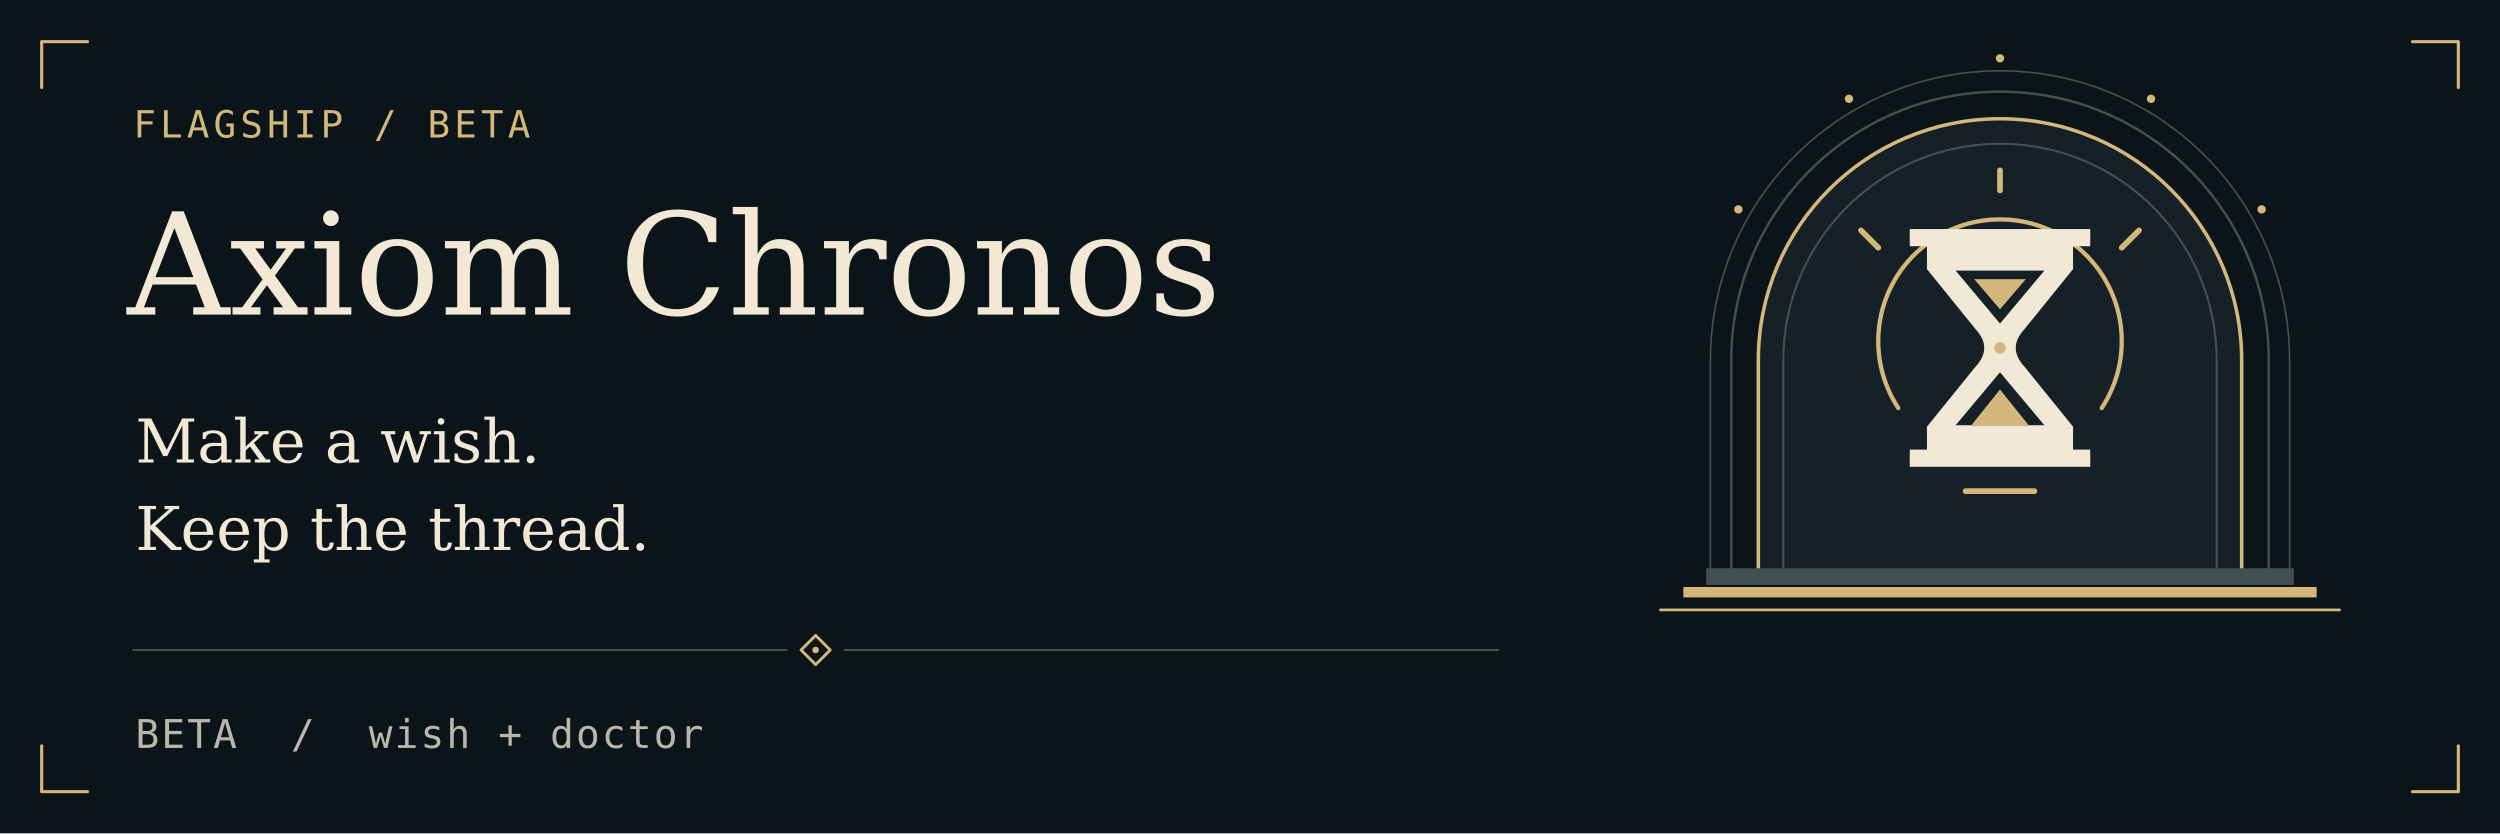
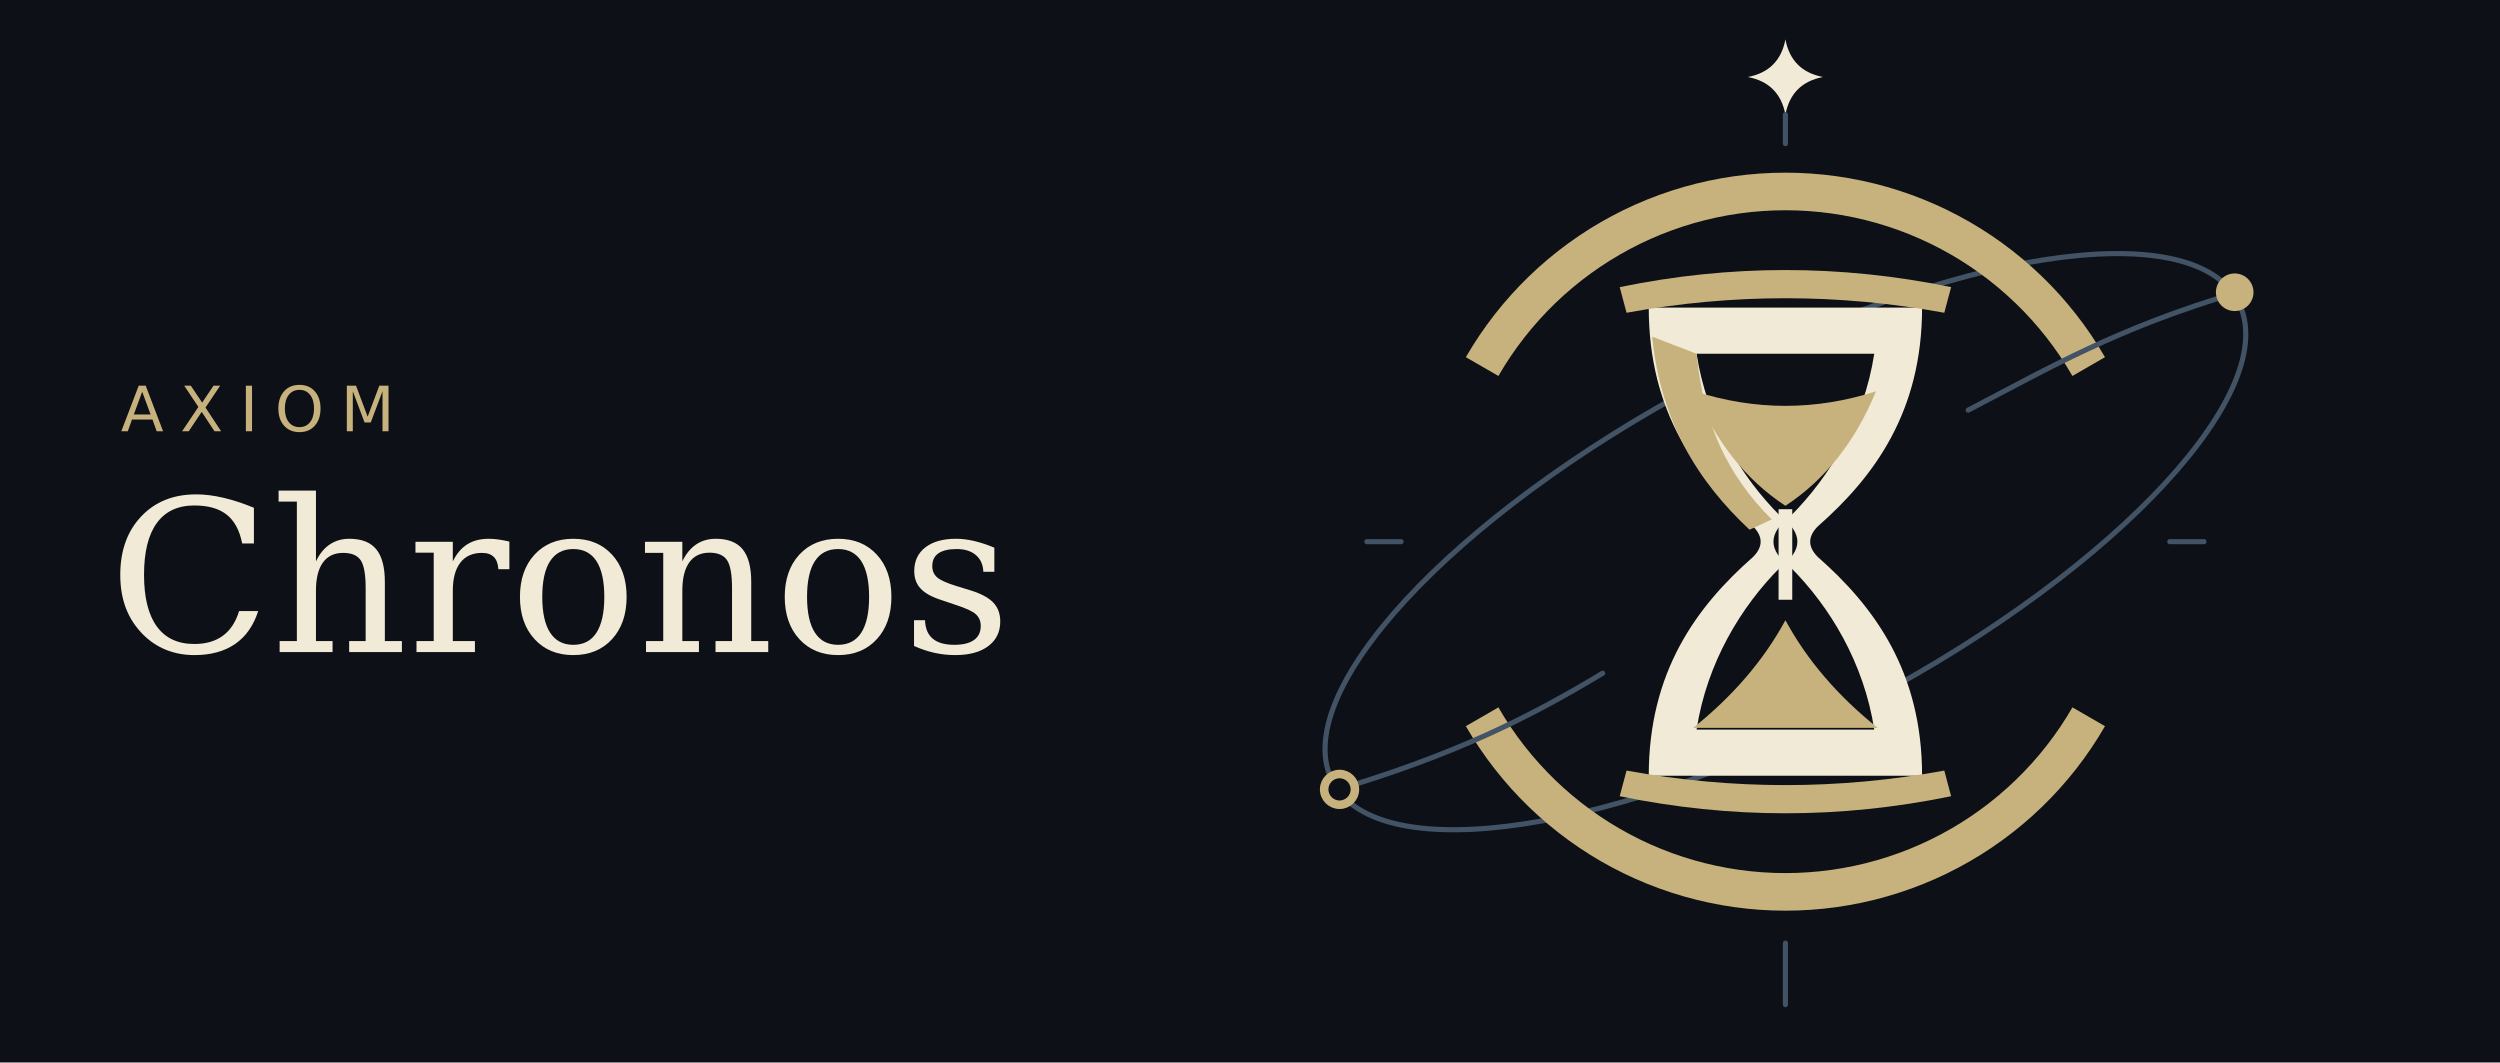
- <svg xmlns="http://www.w3.org/2000/svg" width="1200" height="400" viewBox="0 0 1200 400" role="img" aria-labelledby="title desc">
-   <rect x="0" y="0" width="1200" height="400" rx="0" fill="#0B1519" />
-   <path d="M20 42V20H42" fill="none" stroke="#D4B77B" stroke-width="1.5" stroke-linecap="round" stroke-linejoin="round" />
-   <path d="M1180 42V20H1158" fill="none" stroke="#D4B77B" stroke-width="1.5" stroke-linecap="round" stroke-linejoin="round" />
-   <path d="M20 358V380H42" fill="none" stroke="#D4B77B" stroke-width="1.5" stroke-linecap="round" stroke-linejoin="round" />
-   <path d="M1180 358V380H1158" fill="none" stroke="#D4B77B" stroke-width="1.5" stroke-linecap="round" stroke-linejoin="round" />
-   <g fill="#D4B77B" aria-label="FLAGSHIP / BETA">
-     <path d="M233 1493H1112V1323H436V883H1049V713H436V0H233Z" transform="translate(64.000 66) scale(0.00878906 -0.00878906)" />
-     <path d="M215 1493H418V170H1139V0H215Z" transform="translate(76.837 66) scale(0.00878906 -0.00878906)" />
-     <path d="M616 1315 403 551H829ZM494 1493H739L1196 0H987L877 389H354L246 0H37Z" transform="translate(89.674 66) scale(0.00878906 -0.00878906)" />
-     <path d="M1104 123Q1023 48 921.5 9.5Q820 -29 702 -29Q418 -29 260.0 174.5Q102 378 102 745Q102 1111 262.0 1315.5Q422 1520 707 1520Q801 1520 887.0 1493.5Q973 1467 1053 1413V1206Q972 1283 887.0 1319.5Q802 1356 707 1356Q510 1356 411.5 1203.5Q313 1051 313 745Q313 434 408.5 284.5Q504 135 702 135Q769 135 819.5 150.5Q870 166 911 199V600H694V766H1104Z" transform="translate(102.511 66) scale(0.00878906 -0.00878906)" />
-     <path d="M1012 1442V1237Q920 1296 827.5 1326.0Q735 1356 641 1356Q498 1356 415.0 1289.5Q332 1223 332 1110Q332 1011 386.5 959.0Q441 907 590 872L696 848Q906 799 1002.0 694.0Q1098 589 1098 408Q1098 195 966.0 83.0Q834 -29 582 -29Q477 -29 371.0 -6.5Q265 16 158 61V276Q273 203 375.5 169.0Q478 135 582 135Q735 135 820.0 203.5Q905 272 905 395Q905 507 846.5 566.0Q788 625 643 657L535 682Q327 729 233.0 824.0Q139 919 139 1079Q139 1279 273.5 1399.5Q408 1520 631 1520Q717 1520 812.0 1500.5Q907 1481 1012 1442Z" transform="translate(115.348 66) scale(0.00878906 -0.00878906)" />
-     <path d="M137 1493H340V881H893V1493H1096V0H893V711H340V0H137Z" transform="translate(128.185 66) scale(0.00878906 -0.00878906)" />
-     <path d="M201 1493H1030V1323H717V170H1030V0H201V170H514V1323H201Z" transform="translate(141.021 66) scale(0.00878906 -0.00878906)" />
-     <path d="M399 1327V766H633Q773 766 851.5 840.0Q930 914 930 1047Q930 1180 852.0 1253.5Q774 1327 633 1327ZM197 1493H633Q883 1493 1012.0 1379.5Q1141 1266 1141 1047Q1141 826 1012.5 713.0Q884 600 633 600H399V0H197Z" transform="translate(153.858 66) scale(0.00878906 -0.00878906)" />
-     <path d="M889 1493H1079L293 -190H102Z" transform="translate(179.532 66) scale(0.00878906 -0.00878906)" />
-     <path d="M369 713V166H608Q784 166 859.0 227.5Q934 289 934 430Q934 576 855.0 644.5Q776 713 608 713ZM369 1327V877H604Q750 877 815.5 933.0Q881 989 881 1114Q881 1227 816.5 1277.0Q752 1327 604 1327ZM166 1493H608Q837 1493 961.0 1394.0Q1085 1295 1085 1114Q1085 977 1019.5 898.0Q954 819 823 799Q970 777 1053.5 673.5Q1137 570 1137 410Q1137 207 1004.0 103.5Q871 0 608 0H166Z" transform="translate(205.206 66) scale(0.00878906 -0.00878906)" />
-     <path d="M197 1493H1083V1323H399V881H1053V711H399V170H1102V0H197Z" transform="translate(218.043 66) scale(0.00878906 -0.00878906)" />
-     <path d="M47 1493H1186V1323H719V0H516V1323H47Z" transform="translate(230.880 66) scale(0.00878906 -0.00878906)" />
-     <path d="M616 1315 403 551H829ZM494 1493H739L1196 0H987L877 389H354L246 0H37Z" transform="translate(243.717 66) scale(0.00878906 -0.00878906)" />
+ <svg xmlns="http://www.w3.org/2000/svg" width="1200" height="510" viewBox="0 0 1200 510" role="img" aria-labelledby="title desc">
+   <rect x="0" y="0" width="1200" height="510" rx="0" fill="#0d1117" />
+   <g fill="#c7b27d" aria-label="AXIOM">
+     <path d="M700 1294 426 551H975ZM586 1493H815L1384 0H1174L1038 383H365L229 0H16Z" transform="translate(58.000 207) scale(0.01464844 -0.01464844)" />
+     <path d="M129 1493H346L717 938L1090 1493H1307L827 776L1339 0H1122L702 635L279 0H61L594 797Z" transform="translate(86.522 207) scale(0.01464844 -0.01464844)" />
+     <path d="M201 1493H403V0H201Z" transform="translate(115.074 207) scale(0.01464844 -0.01464844)" />
+     <path d="M807 1356Q587 1356 457.5 1192.0Q328 1028 328 745Q328 463 457.5 299.0Q587 135 807 135Q1027 135 1155.5 299.0Q1284 463 1284 745Q1284 1028 1155.5 1192.0Q1027 1356 807 1356ZM807 1520Q1121 1520 1309.0 1309.5Q1497 1099 1497 745Q1497 392 1309.0 181.5Q1121 -29 807 -29Q492 -29 303.5 181.0Q115 391 115 745Q115 1099 303.5 1309.5Q492 1520 807 1520Z" transform="translate(131.922 207) scale(0.01464844 -0.01464844)" />
+     <path d="M201 1493H502L883 477L1266 1493H1567V0H1370V1311L985 287H782L397 1311V0H201Z" transform="translate(163.535 207) scale(0.01464844 -0.01464844)" />
  </g>
-   <g fill="#F1E8D5" aria-label="Axiom Chronos">
-     <path d="M410 541H958L684 1251ZM-12 0V106H119L651 1493H819L1352 106H1499V0H956V106H1122L997 434H369L244 106H408V0Z" transform="translate(61.000 151) scale(0.03320312 -0.03320312)" />
-     <path d="M596 649 819 956H676V1063H1085V956H944L659 563L991 106H1130V0H639V106H774L543 424L311 106H449V0H45V106H186L479 510L156 956H25V1063H500V956H373Z" transform="translate(110.107 151) scale(0.03320312 -0.03320312)" />
-     <path d="M199 1393Q199 1439 232.5 1473.0Q266 1507 313 1507Q359 1507 392.5 1473.0Q426 1439 426 1393Q426 1346 393.0 1313.0Q360 1280 313 1280Q266 1280 232.5 1313.0Q199 1346 199 1393ZM434 106H608V0H74V106H250V956H74V1063H434Z" transform="translate(148.457 151) scale(0.03320312 -0.03320312)" />
-     <path d="M616 70Q764 70 839.5 187.0Q915 304 915 532Q915 760 839.5 876.5Q764 993 616 993Q468 993 392.5 876.5Q317 760 317 532Q317 304 393.0 187.0Q469 70 616 70ZM616 -29Q384 -29 243.0 124.5Q102 278 102 532Q102 786 242.5 939.0Q383 1092 616 1092Q849 1092 989.5 939.0Q1130 786 1130 532Q1130 278 989.5 124.5Q849 -29 616 -29Z" transform="translate(170.205 151) scale(0.03320312 -0.03320312)" />
-     <path d="M1061 856Q1114 973 1196.5 1032.5Q1279 1092 1389 1092Q1556 1092 1638.0 988.5Q1720 885 1720 676V106H1886V0H1376V106H1536V655Q1536 818 1488.0 887.0Q1440 956 1329 956Q1206 956 1141.5 863.0Q1077 770 1077 592V106H1237V0H733V106H893V662Q893 821 845.0 888.5Q797 956 686 956Q563 956 498.5 863.0Q434 770 434 592V106H594V0H84V106H250V958H74V1063H434V874Q485 980 564.0 1036.0Q643 1092 743 1092Q867 1092 950.0 1030.5Q1033 969 1061 856Z" transform="translate(211.145 151) scale(0.03320312 -0.03320312)" />
-     <path d="M1444 395Q1378 186 1222.5 78.5Q1067 -29 829 -29Q683 -29 558.0 21.0Q433 71 336 168Q224 280 169.5 422.5Q115 565 115 745Q115 1093 316.0 1306.5Q517 1520 846 1520Q968 1520 1106.0 1488.0Q1244 1456 1403 1391V1047H1290Q1253 1235 1141.5 1324.0Q1030 1413 829 1413Q590 1413 467.0 1243.5Q344 1074 344 745Q344 417 467.0 247.5Q590 78 829 78Q996 78 1104.0 157.5Q1212 237 1260 395Z" transform="translate(297.240 151) scale(0.03320312 -0.03320312)" />
-     <path d="M84 0V106H250V1450H74V1556H434V874Q485 982 566.5 1037.0Q648 1092 756 1092Q932 1092 1015.0 991.0Q1098 890 1098 676V106H1262V0H754V106H913V618Q913 813 865.5 884.5Q818 956 696 956Q568 956 501.0 863.0Q434 770 434 592V106H594V0Z" transform="translate(349.270 151) scale(0.03320312 -0.03320312)" />
-     <path d="M979 1065V799H873Q868 878 829.0 917.0Q790 956 715 956Q579 956 506.5 862.0Q434 768 434 592V106H647V0H84V106H250V958H74V1063H434V874Q488 985 573.0 1038.5Q658 1092 780 1092Q825 1092 874.5 1085.0Q924 1078 979 1065Z" transform="translate(393.064 151) scale(0.03320312 -0.03320312)" />
-     <path d="M616 70Q764 70 839.5 187.0Q915 304 915 532Q915 760 839.5 876.5Q764 993 616 993Q468 993 392.5 876.5Q317 760 317 532Q317 304 393.0 187.0Q469 70 616 70ZM616 -29Q384 -29 243.0 124.5Q102 278 102 532Q102 786 242.5 939.0Q383 1092 616 1092Q849 1092 989.5 939.0Q1130 786 1130 532Q1130 278 989.5 124.5Q849 -29 616 -29Z" transform="translate(425.570 151) scale(0.03320312 -0.03320312)" />
-     <path d="M84 0V106H250V956H74V1063H434V874Q485 982 566.5 1037.0Q648 1092 756 1092Q932 1092 1015.0 991.0Q1098 890 1098 676V106H1262V0H754V106H913V618Q913 813 865.0 885.5Q817 958 696 958Q568 958 501.0 864.5Q434 771 434 592V106H594V0Z" transform="translate(466.510 151) scale(0.03320312 -0.03320312)" />
-     <path d="M616 70Q764 70 839.5 187.0Q915 304 915 532Q915 760 839.5 876.5Q764 993 616 993Q468 993 392.5 876.5Q317 760 317 532Q317 304 393.0 187.0Q469 70 616 70ZM616 -29Q384 -29 243.0 124.5Q102 278 102 532Q102 786 242.5 939.0Q383 1092 616 1092Q849 1092 989.5 939.0Q1130 786 1130 532Q1130 278 989.5 124.5Q849 -29 616 -29Z" transform="translate(510.305 151) scale(0.03320312 -0.03320312)" />
-     <path d="M115 59V307H221Q225 188 295.5 129.0Q366 70 504 70Q628 70 693.0 116.5Q758 163 758 252Q758 322 710.5 365.0Q663 408 510 457L377 502Q240 546 178.5 612.0Q117 678 117 780Q117 926 224.0 1009.0Q331 1092 520 1092Q604 1092 697.0 1070.0Q790 1048 889 1006V774H783Q779 877 711.0 935.0Q643 993 526 993Q410 993 350.5 952.0Q291 911 291 829Q291 762 336.0 721.5Q381 681 516 639L662 594Q813 547 879.5 476.5Q946 406 946 295Q946 144 830.5 57.5Q715 -29 512 -29Q409 -29 311.0 -7.0Q213 15 115 59Z" transform="translate(551.244 151) scale(0.03320312 -0.03320312)" />
+   <g fill="#f1ead6" aria-label="Chronos">
+     <path d="M1444 395Q1378 186 1222.5 78.5Q1067 -29 829 -29Q683 -29 558.0 21.0Q433 71 336 168Q224 280 169.5 422.5Q115 565 115 745Q115 1093 316.0 1306.5Q517 1520 846 1520Q968 1520 1106.0 1488.0Q1244 1456 1403 1391V1047H1290Q1253 1235 1141.5 1324.0Q1030 1413 829 1413Q590 1413 467.0 1243.5Q344 1074 344 745Q344 417 467.0 247.5Q590 78 829 78Q996 78 1104.0 157.5Q1212 237 1260 395Z" transform="translate(52.000 313) scale(0.04980469 -0.04980469)" />
+     <path d="M84 0V106H250V1450H74V1556H434V874Q485 982 566.5 1037.0Q648 1092 756 1092Q932 1092 1015.0 991.0Q1098 890 1098 676V106H1262V0H754V106H913V618Q913 813 865.5 884.5Q818 956 696 956Q568 956 501.0 863.0Q434 770 434 592V106H594V0Z" transform="translate(130.044 313) scale(0.04980469 -0.04980469)" />
+     <path d="M979 1065V799H873Q868 878 829.0 917.0Q790 956 715 956Q579 956 506.5 862.0Q434 768 434 592V106H647V0H84V106H250V958H74V1063H434V874Q488 985 573.0 1038.5Q658 1092 780 1092Q825 1092 874.5 1085.0Q924 1078 979 1065Z" transform="translate(195.736 313) scale(0.04980469 -0.04980469)" />
+     <path d="M616 70Q764 70 839.5 187.0Q915 304 915 532Q915 760 839.5 876.5Q764 993 616 993Q468 993 392.5 876.5Q317 760 317 532Q317 304 393.0 187.0Q469 70 616 70ZM616 -29Q384 -29 243.0 124.5Q102 278 102 532Q102 786 242.5 939.0Q383 1092 616 1092Q849 1092 989.5 939.0Q1130 786 1130 532Q1130 278 989.5 124.5Q849 -29 616 -29Z" transform="translate(244.495 313) scale(0.04980469 -0.04980469)" />
+     <path d="M84 0V106H250V956H74V1063H434V874Q485 982 566.5 1037.0Q648 1092 756 1092Q932 1092 1015.0 991.0Q1098 890 1098 676V106H1262V0H754V106H913V618Q913 813 865.0 885.5Q817 958 696 958Q568 958 501.0 864.5Q434 771 434 592V106H594V0Z" transform="translate(305.904 313) scale(0.04980469 -0.04980469)" />
+     <path d="M616 70Q764 70 839.5 187.0Q915 304 915 532Q915 760 839.5 876.5Q764 993 616 993Q468 993 392.5 876.5Q317 760 317 532Q317 304 393.0 187.0Q469 70 616 70ZM616 -29Q384 -29 243.0 124.5Q102 278 102 532Q102 786 242.5 939.0Q383 1092 616 1092Q849 1092 989.5 939.0Q1130 786 1130 532Q1130 278 989.5 124.5Q849 -29 616 -29Z" transform="translate(371.597 313) scale(0.04980469 -0.04980469)" />
+     <path d="M115 59V307H221Q225 188 295.5 129.0Q366 70 504 70Q628 70 693.0 116.5Q758 163 758 252Q758 322 710.5 365.0Q663 408 510 457L377 502Q240 546 178.5 612.0Q117 678 117 780Q117 926 224.0 1009.0Q331 1092 520 1092Q604 1092 697.0 1070.0Q790 1048 889 1006V774H783Q779 877 711.0 935.0Q643 993 526 993Q410 993 350.5 952.0Q291 911 291 829Q291 762 336.0 721.5Q381 681 516 639L662 594Q813 547 879.5 476.5Q946 406 946 295Q946 144 830.5 57.5Q715 -29 512 -29Q409 -29 311.0 -7.0Q213 15 115 59Z" transform="translate(433.006 313) scale(0.04980469 -0.04980469)" />
  </g>
-   <g fill="#F1E8D5" aria-label="Make a wish.">
-     <path d="M113 0V106H303V1386H102V1493H537L1061 430L1585 1493H1993V1386H1794V106H1985V0H1401V106H1591V1260L1079 219H938L426 1260V106H616V0Z" transform="translate(65.000 222) scale(0.01416016 -0.01416016)" />
-     <path d="M815 334V559H578Q441 559 374.0 500.0Q307 441 307 319Q307 208 375.0 143.0Q443 78 559 78Q674 78 744.5 149.0Q815 220 815 334ZM999 664V106H1163V0H815V115Q754 41 674.0 6.0Q594 -29 487 -29Q310 -29 206.0 65.0Q102 159 102 319Q102 484 221.0 575.0Q340 666 557 666H815V739Q815 860 741.5 926.5Q668 993 535 993Q425 993 360.0 943.0Q295 893 279 795H184V1010Q280 1051 370.5 1071.5Q461 1092 547 1092Q768 1092 883.5 982.5Q999 873 999 664Z" transform="translate(94.694 222) scale(0.01416016 -0.01416016)" />
-     <path d="M586 0H70V106H236V1450H59V1556H420V543L868 956H715V1063H1196V956H1014L698 664L1102 106H1255V0H731V106H883L565 543L420 408V106H586Z" transform="translate(111.983 222) scale(0.01416016 -0.01416016)" />
-     <path d="M1110 512H317V504Q317 289 398.0 179.5Q479 70 637 70Q758 70 835.5 133.5Q913 197 944 322H1092Q1048 147 929.5 59.0Q811 -29 618 -29Q385 -29 243.5 124.5Q102 278 102 532Q102 784 241.0 938.0Q380 1092 606 1092Q847 1092 976.0 943.5Q1105 795 1110 512ZM893 618Q887 804 814.5 898.5Q742 993 606 993Q479 993 406.0 898.0Q333 803 317 618Z" transform="translate(129.556 222) scale(0.01416016 -0.01416016)" />
-     <path d="M815 334V559H578Q441 559 374.0 500.0Q307 441 307 319Q307 208 375.0 143.0Q443 78 559 78Q674 78 744.5 149.0Q815 220 815 334ZM999 664V106H1163V0H815V115Q754 41 674.0 6.0Q594 -29 487 -29Q310 -29 206.0 65.0Q102 159 102 319Q102 484 221.0 575.0Q340 666 557 666H815V739Q815 860 741.5 926.5Q668 993 535 993Q425 993 360.0 943.0Q295 893 279 795H184V1010Q280 1051 370.5 1071.5Q461 1092 547 1092Q768 1092 883.5 982.5Q999 873 999 664Z" transform="translate(155.937 222) scale(0.01416016 -0.01416016)" />
-     <path d="M983 1063 1255 233 1495 956H1341V1063H1726V956H1608L1292 0H1139L877 795L614 0H467L152 956H33V1063H514V956H342L580 233L854 1063Z" transform="translate(182.444 222) scale(0.01416016 -0.01416016)" />
-     <path d="M199 1393Q199 1439 232.5 1473.0Q266 1507 313 1507Q359 1507 392.5 1473.0Q426 1439 426 1393Q426 1346 393.0 1313.0Q360 1280 313 1280Q266 1280 232.5 1313.0Q199 1346 199 1393ZM434 106H608V0H74V106H250V956H74V1063H434Z" transform="translate(207.267 222) scale(0.01416016 -0.01416016)" />
-     <path d="M115 59V307H221Q225 188 295.5 129.0Q366 70 504 70Q628 70 693.0 116.5Q758 163 758 252Q758 322 710.5 365.0Q663 408 510 457L377 502Q240 546 178.5 612.0Q117 678 117 780Q117 926 224.0 1009.0Q331 1092 520 1092Q604 1092 697.0 1070.0Q790 1048 889 1006V774H783Q779 877 711.0 935.0Q643 993 526 993Q410 993 350.5 952.0Q291 911 291 829Q291 762 336.0 721.5Q381 681 516 639L662 594Q813 547 879.5 476.5Q946 406 946 295Q946 144 830.5 57.5Q715 -29 512 -29Q409 -29 311.0 -7.0Q213 15 115 59Z" transform="translate(216.542 222) scale(0.01416016 -0.01416016)" />
-     <path d="M84 0V106H250V1450H74V1556H434V874Q485 982 566.5 1037.0Q648 1092 756 1092Q932 1092 1015.0 991.0Q1098 890 1098 676V106H1262V0H754V106H913V618Q913 813 865.5 884.5Q818 956 696 956Q568 956 501.0 863.0Q434 770 434 592V106H594V0Z" transform="translate(231.424 222) scale(0.01416016 -0.01416016)" />
-     <path d="M193 104Q193 160 231.0 199.0Q269 238 326 238Q381 238 420.0 199.0Q459 160 459 104Q459 49 420.0 10.0Q381 -29 326 -29Q269 -29 231.0 9.5Q193 48 193 104Z" transform="translate(250.102 222) scale(0.01416016 -0.01416016)" />
-   </g>
-   <g fill="#F1E8D5" aria-label="Keep the thread.">
-     <path d="M113 0V106H303V1386H113V1493H696V1386H506V821L1149 1386H987V1493H1483V1386H1315L674 823L1391 106H1561V0H1214L506 709V106H696V0Z" transform="translate(65.000 264) scale(0.01416016 -0.01416016)" />
-     <path d="M1110 512H317V504Q317 289 398.0 179.5Q479 70 637 70Q758 70 835.5 133.5Q913 197 944 322H1092Q1048 147 929.5 59.0Q811 -29 618 -29Q385 -29 243.5 124.5Q102 278 102 532Q102 784 241.0 938.0Q380 1092 606 1092Q847 1092 976.0 943.5Q1105 795 1110 512ZM893 618Q887 804 814.5 898.5Q742 993 606 993Q479 993 406.0 898.0Q333 803 317 618Z" transform="translate(86.665 264) scale(0.01416016 -0.01416016)" />
-     <path d="M1110 512H317V504Q317 289 398.0 179.5Q479 70 637 70Q758 70 835.5 133.5Q913 197 944 322H1092Q1048 147 929.5 59.0Q811 -29 618 -29Q385 -29 243.5 124.5Q102 278 102 532Q102 784 241.0 938.0Q380 1092 606 1092Q847 1092 976.0 943.5Q1105 795 1110 512ZM893 618Q887 804 814.5 898.5Q742 993 606 993Q479 993 406.0 898.0Q333 803 317 618Z" transform="translate(103.827 264) scale(0.01416016 -0.01416016)" />
-     <path d="M420 584V479Q420 287 493.5 186.5Q567 86 707 86Q848 86 920.5 199.0Q993 312 993 532Q993 753 920.5 865.0Q848 977 707 977Q567 977 493.5 876.0Q420 775 420 584ZM236 956H59V1063H420V897Q474 997 557.5 1044.5Q641 1092 764 1092Q960 1092 1084.0 937.0Q1208 782 1208 532Q1208 282 1084.0 126.5Q960 -29 764 -29Q641 -29 557.5 18.5Q474 66 420 166V-319H594V-426H59V-319H236Z" transform="translate(120.989 264) scale(0.01416016 -0.01416016)" />
-     <path d="M221 956H59V1063H221V1393H406V1063H752V956H406V281Q406 146 432.0 108.0Q458 70 528 70Q600 70 633.0 112.5Q666 155 668 250H807Q799 105 728.0 38.0Q657 -29 512 -29Q353 -29 287.0 41.5Q221 112 221 281Z" transform="translate(148.771 264) scale(0.01416016 -0.01416016)" />
-     <path d="M84 0V106H250V1450H74V1556H434V874Q485 982 566.5 1037.0Q648 1092 756 1092Q932 1092 1015.0 991.0Q1098 890 1098 676V106H1262V0H754V106H913V618Q913 813 865.5 884.5Q818 956 696 956Q568 956 501.0 863.0Q434 770 434 592V106H594V0Z" transform="translate(160.425 264) scale(0.01416016 -0.01416016)" />
-     <path d="M1110 512H317V504Q317 289 398.0 179.5Q479 70 637 70Q758 70 835.5 133.5Q913 197 944 322H1092Q1048 147 929.5 59.0Q811 -29 618 -29Q385 -29 243.5 124.5Q102 278 102 532Q102 784 241.0 938.0Q380 1092 606 1092Q847 1092 976.0 943.5Q1105 795 1110 512ZM893 618Q887 804 814.5 898.5Q742 993 606 993Q479 993 406.0 898.0Q333 803 317 618Z" transform="translate(179.103 264) scale(0.01416016 -0.01416016)" />
-     <path d="M221 956H59V1063H221V1393H406V1063H752V956H406V281Q406 146 432.0 108.0Q458 70 528 70Q600 70 633.0 112.5Q666 155 668 250H807Q799 105 728.0 38.0Q657 -29 512 -29Q353 -29 287.0 41.5Q221 112 221 281Z" transform="translate(205.483 264) scale(0.01416016 -0.01416016)" />
-     <path d="M84 0V106H250V1450H74V1556H434V874Q485 982 566.5 1037.0Q648 1092 756 1092Q932 1092 1015.0 991.0Q1098 890 1098 676V106H1262V0H754V106H913V618Q913 813 865.5 884.5Q818 956 696 956Q568 956 501.0 863.0Q434 770 434 592V106H594V0Z" transform="translate(217.137 264) scale(0.01416016 -0.01416016)" />
-     <path d="M979 1065V799H873Q868 878 829.0 917.0Q790 956 715 956Q579 956 506.5 862.0Q434 768 434 592V106H647V0H84V106H250V958H74V1063H434V874Q488 985 573.0 1038.5Q658 1092 780 1092Q825 1092 874.5 1085.0Q924 1078 979 1065Z" transform="translate(235.814 264) scale(0.01416016 -0.01416016)" />
-     <path d="M1110 512H317V504Q317 289 398.0 179.5Q479 70 637 70Q758 70 835.5 133.5Q913 197 944 322H1092Q1048 147 929.5 59.0Q811 -29 618 -29Q385 -29 243.5 124.5Q102 278 102 532Q102 784 241.0 938.0Q380 1092 606 1092Q847 1092 976.0 943.5Q1105 795 1110 512ZM893 618Q887 804 814.5 898.5Q742 993 606 993Q479 993 406.0 898.0Q333 803 317 618Z" transform="translate(249.677 264) scale(0.01416016 -0.01416016)" />
-     <path d="M815 334V559H578Q441 559 374.0 500.0Q307 441 307 319Q307 208 375.0 143.0Q443 78 559 78Q674 78 744.5 149.0Q815 220 815 334ZM999 664V106H1163V0H815V115Q754 41 674.0 6.0Q594 -29 487 -29Q310 -29 206.0 65.0Q102 159 102 319Q102 484 221.0 575.0Q340 666 557 666H815V739Q815 860 741.5 926.5Q668 993 535 993Q425 993 360.0 943.0Q295 893 279 795H184V1010Q280 1051 370.5 1071.5Q461 1092 547 1092Q768 1092 883.5 982.5Q999 873 999 664Z" transform="translate(266.839 264) scale(0.01416016 -0.01416016)" />
-     <path d="M1075 106H1251V0H891V166Q837 66 753.5 18.5Q670 -29 547 -29Q351 -29 226.5 126.5Q102 282 102 532Q102 782 226.0 937.0Q350 1092 547 1092Q670 1092 753.5 1044.5Q837 997 891 897V1450H717V1556H1075ZM891 479V584Q891 775 817.5 876.0Q744 977 604 977Q462 977 389.5 865.0Q317 753 317 532Q317 312 389.5 199.0Q462 86 604 86Q744 86 817.5 186.5Q891 287 891 479Z" transform="translate(284.128 264) scale(0.01416016 -0.01416016)" />
-     <path d="M193 104Q193 160 231.0 199.0Q269 238 326 238Q381 238 420.0 199.0Q459 160 459 104Q459 49 420.0 10.0Q381 -29 326 -29Q269 -29 231.0 9.5Q193 48 193 104Z" transform="translate(302.692 264) scale(0.01416016 -0.01416016)" />
-   </g>
-   <path d="M64 312H377.5 M405.5 312H719" fill="none" stroke="#435052" stroke-width="1" stroke-linecap="round" stroke-linejoin="round" />
-   <path d="M391.5 305l7 7-7 7-7-7Z" fill="none" stroke="#D4B77B" stroke-width="1.4" stroke-linecap="round" stroke-linejoin="round" />
-   <circle cx="391.5" cy="312" r="1.6" fill="#D4B77B" />
-   <g fill="#B9B7AA" aria-label="BETA  /  wish + doctor">
-     <path d="M369 713V166H608Q784 166 859.0 227.5Q934 289 934 430Q934 576 855.0 644.5Q776 713 608 713ZM369 1327V877H604Q750 877 815.5 933.0Q881 989 881 1114Q881 1227 816.5 1277.0Q752 1327 604 1327ZM166 1493H608Q837 1493 961.0 1394.0Q1085 1295 1085 1114Q1085 977 1019.5 898.0Q954 819 823 799Q970 777 1053.5 673.5Q1137 570 1137 410Q1137 207 1004.0 103.5Q871 0 608 0H166Z" transform="translate(65.000 359) scale(0.00927734 -0.00927734)" />
-     <path d="M197 1493H1083V1323H399V881H1053V711H399V170H1102V0H197Z" transform="translate(77.439 359) scale(0.00927734 -0.00927734)" />
-     <path d="M47 1493H1186V1323H719V0H516V1323H47Z" transform="translate(89.878 359) scale(0.00927734 -0.00927734)" />
-     <path d="M616 1315 403 551H829ZM494 1493H739L1196 0H987L877 389H354L246 0H37Z" transform="translate(102.317 359) scale(0.00927734 -0.00927734)" />
-     <path d="M889 1493H1079L293 -190H102Z" transform="translate(139.634 359) scale(0.00927734 -0.00927734)" />
-     <path d="M0 1120H182L377 215L537 793H694L856 215L1051 1120H1233L971 0H795L616 614L438 0H262Z" transform="translate(176.951 359) scale(0.00927734 -0.00927734)" />
-     <path d="M256 1120H727V143H1092V0H178V143H543V977H256ZM543 1556H727V1323H543Z" transform="translate(189.390 359) scale(0.00927734 -0.00927734)" />
-     <path d="M973 1081V901Q894 947 814.0 970.0Q734 993 651 993Q526 993 464.5 952.5Q403 912 403 829Q403 754 449.0 717.0Q495 680 678 645L752 631Q889 605 959.5 527.0Q1030 449 1030 324Q1030 158 912.0 64.5Q794 -29 584 -29Q501 -29 410.0 -11.5Q319 6 213 41V231Q316 178 410.0 151.5Q504 125 588 125Q710 125 777.0 174.5Q844 224 844 313Q844 441 599 490L591 492L522 506Q363 537 290.0 610.5Q217 684 217 811Q217 972 326.0 1059.5Q435 1147 637 1147Q727 1147 810.0 1130.5Q893 1114 973 1081Z" transform="translate(201.829 359) scale(0.00927734 -0.00927734)" />
-     <path d="M1051 694V0H866V694Q866 845 813.0 916.0Q760 987 647 987Q518 987 448.5 895.5Q379 804 379 633V0H195V1556H379V952Q428 1048 512.0 1097.5Q596 1147 711 1147Q882 1147 966.5 1034.5Q1051 922 1051 694Z" transform="translate(214.268 359) scale(0.00927734 -0.00927734)" />
-     <path d="M700 1171V727H1145V557H700V113H532V557H88V727H532V1171Z" transform="translate(239.146 359) scale(0.00927734 -0.00927734)" />
-     <path d="M858 977V1556H1042V0H858V141Q812 58 735.5 14.5Q659 -29 559 -29Q356 -29 239.5 128.5Q123 286 123 563Q123 836 240.0 991.5Q357 1147 559 1147Q660 1147 737.0 1103.5Q814 1060 858 977ZM317 559Q317 345 385.0 236.0Q453 127 586 127Q719 127 788.5 237.0Q858 347 858 559Q858 772 788.5 881.5Q719 991 586 991Q453 991 385.0 882.0Q317 773 317 559Z" transform="translate(264.023 359) scale(0.00927734 -0.00927734)" />
-     <path d="M616 991Q476 991 404.0 882.0Q332 773 332 559Q332 346 404.0 236.5Q476 127 616 127Q757 127 829.0 236.5Q901 346 901 559Q901 773 829.0 882.0Q757 991 616 991ZM616 1147Q849 1147 972.5 996.0Q1096 845 1096 559Q1096 272 973.0 121.5Q850 -29 616 -29Q383 -29 260.0 121.5Q137 272 137 559Q137 845 260.0 996.0Q383 1147 616 1147Z" transform="translate(276.462 359) scale(0.00927734 -0.00927734)" />
-     <path d="M1061 57Q987 14 908.5 -7.5Q830 -29 748 -29Q488 -29 341.5 127.0Q195 283 195 559Q195 835 341.5 991.0Q488 1147 748 1147Q829 1147 906.0 1126.0Q983 1105 1061 1061V868Q988 933 914.5 962.0Q841 991 748 991Q575 991 482.0 879.0Q389 767 389 559Q389 352 482.5 239.5Q576 127 748 127Q844 127 920.0 156.5Q996 186 1061 248Z" transform="translate(288.901 359) scale(0.00927734 -0.00927734)" />
-     <path d="M614 1438V1120H1032V977H614V369Q614 245 661.0 196.0Q708 147 825 147H1032V0H807Q600 0 515.0 83.0Q430 166 430 369V977H131V1120H430V1438Z" transform="translate(301.340 359) scale(0.00927734 -0.00927734)" />
-     <path d="M616 991Q476 991 404.0 882.0Q332 773 332 559Q332 346 404.0 236.5Q476 127 616 127Q757 127 829.0 236.5Q901 346 901 559Q901 773 829.0 882.0Q757 991 616 991ZM616 1147Q849 1147 972.5 996.0Q1096 845 1096 559Q1096 272 973.0 121.5Q850 -29 616 -29Q383 -29 260.0 121.5Q137 272 137 559Q137 845 260.0 996.0Q383 1147 616 1147Z" transform="translate(313.779 359) scale(0.00927734 -0.00927734)" />
-     <path d="M1155 889Q1096 935 1035.0 956.0Q974 977 901 977Q729 977 638.0 869.0Q547 761 547 557V0H362V1120H547V901Q593 1020 688.5 1083.5Q784 1147 915 1147Q983 1147 1042.0 1130.0Q1101 1113 1155 1077Z" transform="translate(326.218 359) scale(0.00927734 -0.00927734)" />
-   </g>
-   <path d="M844 272.76V173A116 116 0 0 1 1076 173V272.76Z" fill="#152126" />
-   <path d="M844 272.76V173A116 116 0 0 1 1076 173V272.76" fill="none" stroke="#D4B77B" stroke-width="1.7" stroke-linecap="round" stroke-linejoin="round" />
-   <path d="M831 272.76V173A129 129 0 0 1 1089 173V272.76" fill="none" stroke="#435052" stroke-width="1.2" stroke-linecap="round" stroke-linejoin="round" />
-   <path d="M821 272.76V173A139 139 0 0 1 1099 173V272.76" fill="none" stroke="#435052" stroke-width="0.8" stroke-linecap="round" stroke-linejoin="round" />
-   <path d="M856 272.76V173A104 104 0 0 1 1064 173V272.76" fill="none" stroke="#435052" stroke-width="1" stroke-linecap="round" stroke-linejoin="round" />
-   <path d="M819 272.76H1101V280.76H819Z" fill="#435052" />
-   <path d="M808 281.76H1112V286.76H808Z" fill="#D4B77B" />
-   <path d="M797 292.76H1123" fill="none" stroke="#D4B77B" stroke-width="1.3" stroke-linecap="round" stroke-linejoin="round" />
-   <circle cx="834.426" cy="100.5" r="2" fill="#D4B77B" />
-   <circle cx="887.5" cy="47.426" r="2" fill="#D4B77B" />
-   <circle cx="960.0" cy="28.0" r="2" fill="#D4B77B" />
-   <circle cx="1032.5" cy="47.426" r="2" fill="#D4B77B" />
-   <circle cx="1085.574" cy="100.5" r="2" fill="#D4B77B" />
-   <g transform="translate(872 79) scale(0.6875)">
-     <path d="M57 170A85 85 0 1 1 199 170" fill="none" stroke="#D4B77B" stroke-width="3" stroke-linecap="round" stroke-linejoin="round" />
-     <path d="M128 18V4M43 58 31 46M213 58 225 46" fill="none" stroke="#D4B77B" stroke-width="4" stroke-linecap="round" stroke-linejoin="round" />
-     <path d="M77 52H179V73L145 115Q133 128 145 141L179 183V204H77V183L111 141Q123 128 111 115L77 73Z M97 74 128 111 159 74Z M128 145 97 182H159Z" fill="#F1E8D5" fill-rule="evenodd" />
-     <path d="M65 45H191V57H65Z M65 199H191V211H65Z" fill="#F1E8D5" />
-     <path d="M110 80H146L128 101Z M108 182 128 157 148 182Z" fill="#D4B77B" />
-     <path d="M104 228H152" fill="none" stroke="#D4B77B" stroke-width="4" stroke-linecap="round" stroke-linejoin="round" />
-     <circle cx="128" cy="128" r="4" fill="#D4B77B" />
+   <g transform="translate(365 14) scale(.82)">
+     <ellipse cx="600" cy="300" rx="300" ry="105" fill="none" stroke="#425366" stroke-width="3" transform="rotate(-28 600 300)" />
+     <path d="M412.939 192.000L416.822 185.537L420.928 179.214L425.252 173.038L429.790 167.017L434.534 161.158L439.481 155.468L444.623 149.954L449.954 144.623L455.468 139.481L461.158 134.534L467.017 129.790L473.038 125.252L479.214 120.928L485.537 116.822L492.000 112.939L498.594 109.283L505.312 105.860L512.145 102.674L519.085 99.728L526.124 97.026L533.252 94.572L540.462 92.367L547.745 90.416L555.091 88.720L562.492 87.282L569.939 86.102L577.422 85.183L584.933 84.526L592.462 84.132L600.000 84.000L607.538 84.132L615.067 84.526L622.578 85.183L630.061 86.102L637.508 87.282L644.909 88.720L652.255 90.416L659.538 92.367L666.748 94.572L673.876 97.026L680.915 99.728L687.855 102.674L694.688 105.860L701.406 109.283L708.000 112.939L714.463 116.822L720.786 120.928L726.962 125.252L732.983 129.790L738.842 134.534L744.532 139.481L750.046 144.623L755.377 149.954L760.519 155.468L765.466 161.158L770.210 167.017L774.748 173.038L779.072 179.214L783.178 185.537L787.061 192.000L768.009 203.000L764.521 197.196L760.833 191.517L756.949 185.970L752.874 180.562L748.613 175.299L744.170 170.189L739.552 165.236L734.764 160.448L729.811 155.830L724.701 151.387L719.438 147.126L714.030 143.051L708.483 139.167L702.804 135.479L697.000 131.991L691.077 128.708L685.044 125.634L678.907 122.772L672.674 120.126L666.352 117.700L659.949 115.495L653.474 113.515L646.933 111.763L640.335 110.239L633.688 108.947L627.000 107.888L620.279 107.063L613.533 106.473L606.771 106.118L600.000 106.000L593.229 106.118L586.467 106.473L579.721 107.063L573.000 107.888L566.312 108.947L559.665 110.239L553.067 111.763L546.526 113.515L540.051 115.495L533.648 117.700L527.326 120.126L521.093 122.772L514.956 125.634L508.923 128.708L503.000 131.991L497.196 135.479L491.517 139.167L485.970 143.051L480.562 147.126L475.299 151.387L470.189 155.830L465.236 160.448L460.448 165.236L455.830 170.189L451.387 175.299L447.126 180.562L443.051 185.970L439.167 191.517L435.479 197.196L431.991 203.000Z" fill="#c7b27d" />
+     <path d="M787.061 408.000L783.178 414.463L779.072 420.786L774.748 426.962L770.210 432.983L765.466 438.842L760.519 444.532L755.377 450.046L750.046 455.377L744.532 460.519L738.842 465.466L732.983 470.210L726.962 474.748L720.786 479.072L714.463 483.178L708.000 487.061L701.406 490.717L694.688 494.140L687.855 497.326L680.915 500.272L673.876 502.974L666.748 505.428L659.538 507.633L652.255 509.584L644.909 511.280L637.508 512.718L630.061 513.898L622.578 514.817L615.067 515.474L607.538 515.868L600.000 516.000L592.462 515.868L584.933 515.474L577.422 514.817L569.939 513.898L562.492 512.718L555.091 511.280L547.745 509.584L540.462 507.633L533.252 505.428L526.124 502.974L519.085 500.272L512.145 497.326L505.312 494.140L498.594 490.717L492.000 487.061L485.537 483.178L479.214 479.072L473.038 474.748L467.017 470.210L461.158 465.466L455.468 460.519L449.954 455.377L444.623 450.046L439.481 444.532L434.534 438.842L429.790 432.983L425.252 426.962L420.928 420.786L416.822 414.463L412.939 408.000L431.991 397.000L435.479 402.804L439.167 408.483L443.051 414.030L447.126 419.438L451.387 424.701L455.830 429.811L460.448 434.764L465.236 439.552L470.189 444.170L475.299 448.613L480.562 452.874L485.970 456.949L491.517 460.833L497.196 464.521L503.000 468.009L508.923 471.292L514.956 474.366L521.093 477.228L527.326 479.874L533.648 482.300L540.051 484.505L546.526 486.485L553.067 488.237L559.665 489.761L566.312 491.053L573.000 492.112L579.721 492.937L586.467 493.527L593.229 493.882L600.000 494.000L606.771 493.882L613.533 493.527L620.279 492.937L627.000 492.112L633.688 491.053L640.335 489.761L646.933 488.237L653.474 486.485L659.949 484.505L666.352 482.300L672.674 479.874L678.907 477.228L685.044 474.366L691.077 471.292L697.000 468.009L702.804 464.521L708.483 460.833L714.030 456.949L719.438 452.874L724.701 448.613L729.811 444.170L734.764 439.552L739.552 434.764L744.170 429.811L748.613 424.701L752.874 419.438L756.949 414.030L760.833 408.483L764.521 402.804L768.009 397.000Z" fill="#c7b27d" />
+     <path d="M355 300H375 M825 300H845" fill="none" stroke="#425366" stroke-width="3" stroke-linecap="round" stroke-linejoin="round" />
+     <path d="M520 163 C520 224 548 262 581 291 Q590 300 581 309 C548 338 520 376 520 437 L680 437 C680 376 652 338 619 309 Q610 300 619 291 C652 262 680 224 680 163Z" fill="#f1ead6" />
+     <path d="M548 190 C554 229 574 262 597 285 Q617 300 597 315 C574 338 554 371 548 410 H652 C646 371 626 338 603 315 Q583 300 603 285 C626 262 646 229 652 190Z" fill="#0d1117" />
+     <path d="M547 212 Q600 229 653 212 Q635 256 600 279 Q565 256 547 212Z" fill="#c7b27d" />
+     <path d="M546 409 Q581 381 600 346 Q619 381 654 409Z" fill="#c7b27d" />
+     <path d="M596 281H604V334H596Z" fill="#f1ead6" />
+     <path d="M522 180 C527 230 549 265 579 293 L592 287 C566 261 552 231 548 190Z" fill="#c7b27d" />
+     <path d="M503 151 Q600 131 697 151 L693 166 Q600 149 507 166Z" fill="#c7b27d" />
+     <path d="M503 449 Q600 469 697 449 L693 434 Q600 451 507 434Z" fill="#c7b27d" />
+     <path d="M335 446 C406 425 450 403 493 377 M707 223 C755 198 794 175 865 154" fill="none" stroke="#425366" stroke-width="3" stroke-linecap="round" stroke-linejoin="round" />
+     <circle cx="339" cy="445" r="9" fill="#0d1117" stroke="#c7b27d" stroke-width="5" />
+     <circle cx="863" cy="154" r="11" fill="#c7b27d" />
+     <path d="M600 6Q603.52 24.48 622 28Q603.52 31.52 600 50Q596.48 31.52 578 28Q596.48 24.48 600 6Z" fill="#f1ead6" />
+     <path d="M600 50V67 M600 535V571" fill="none" stroke="#425366" stroke-width="3" stroke-linecap="round" stroke-linejoin="round" />
  </g>
</svg>
